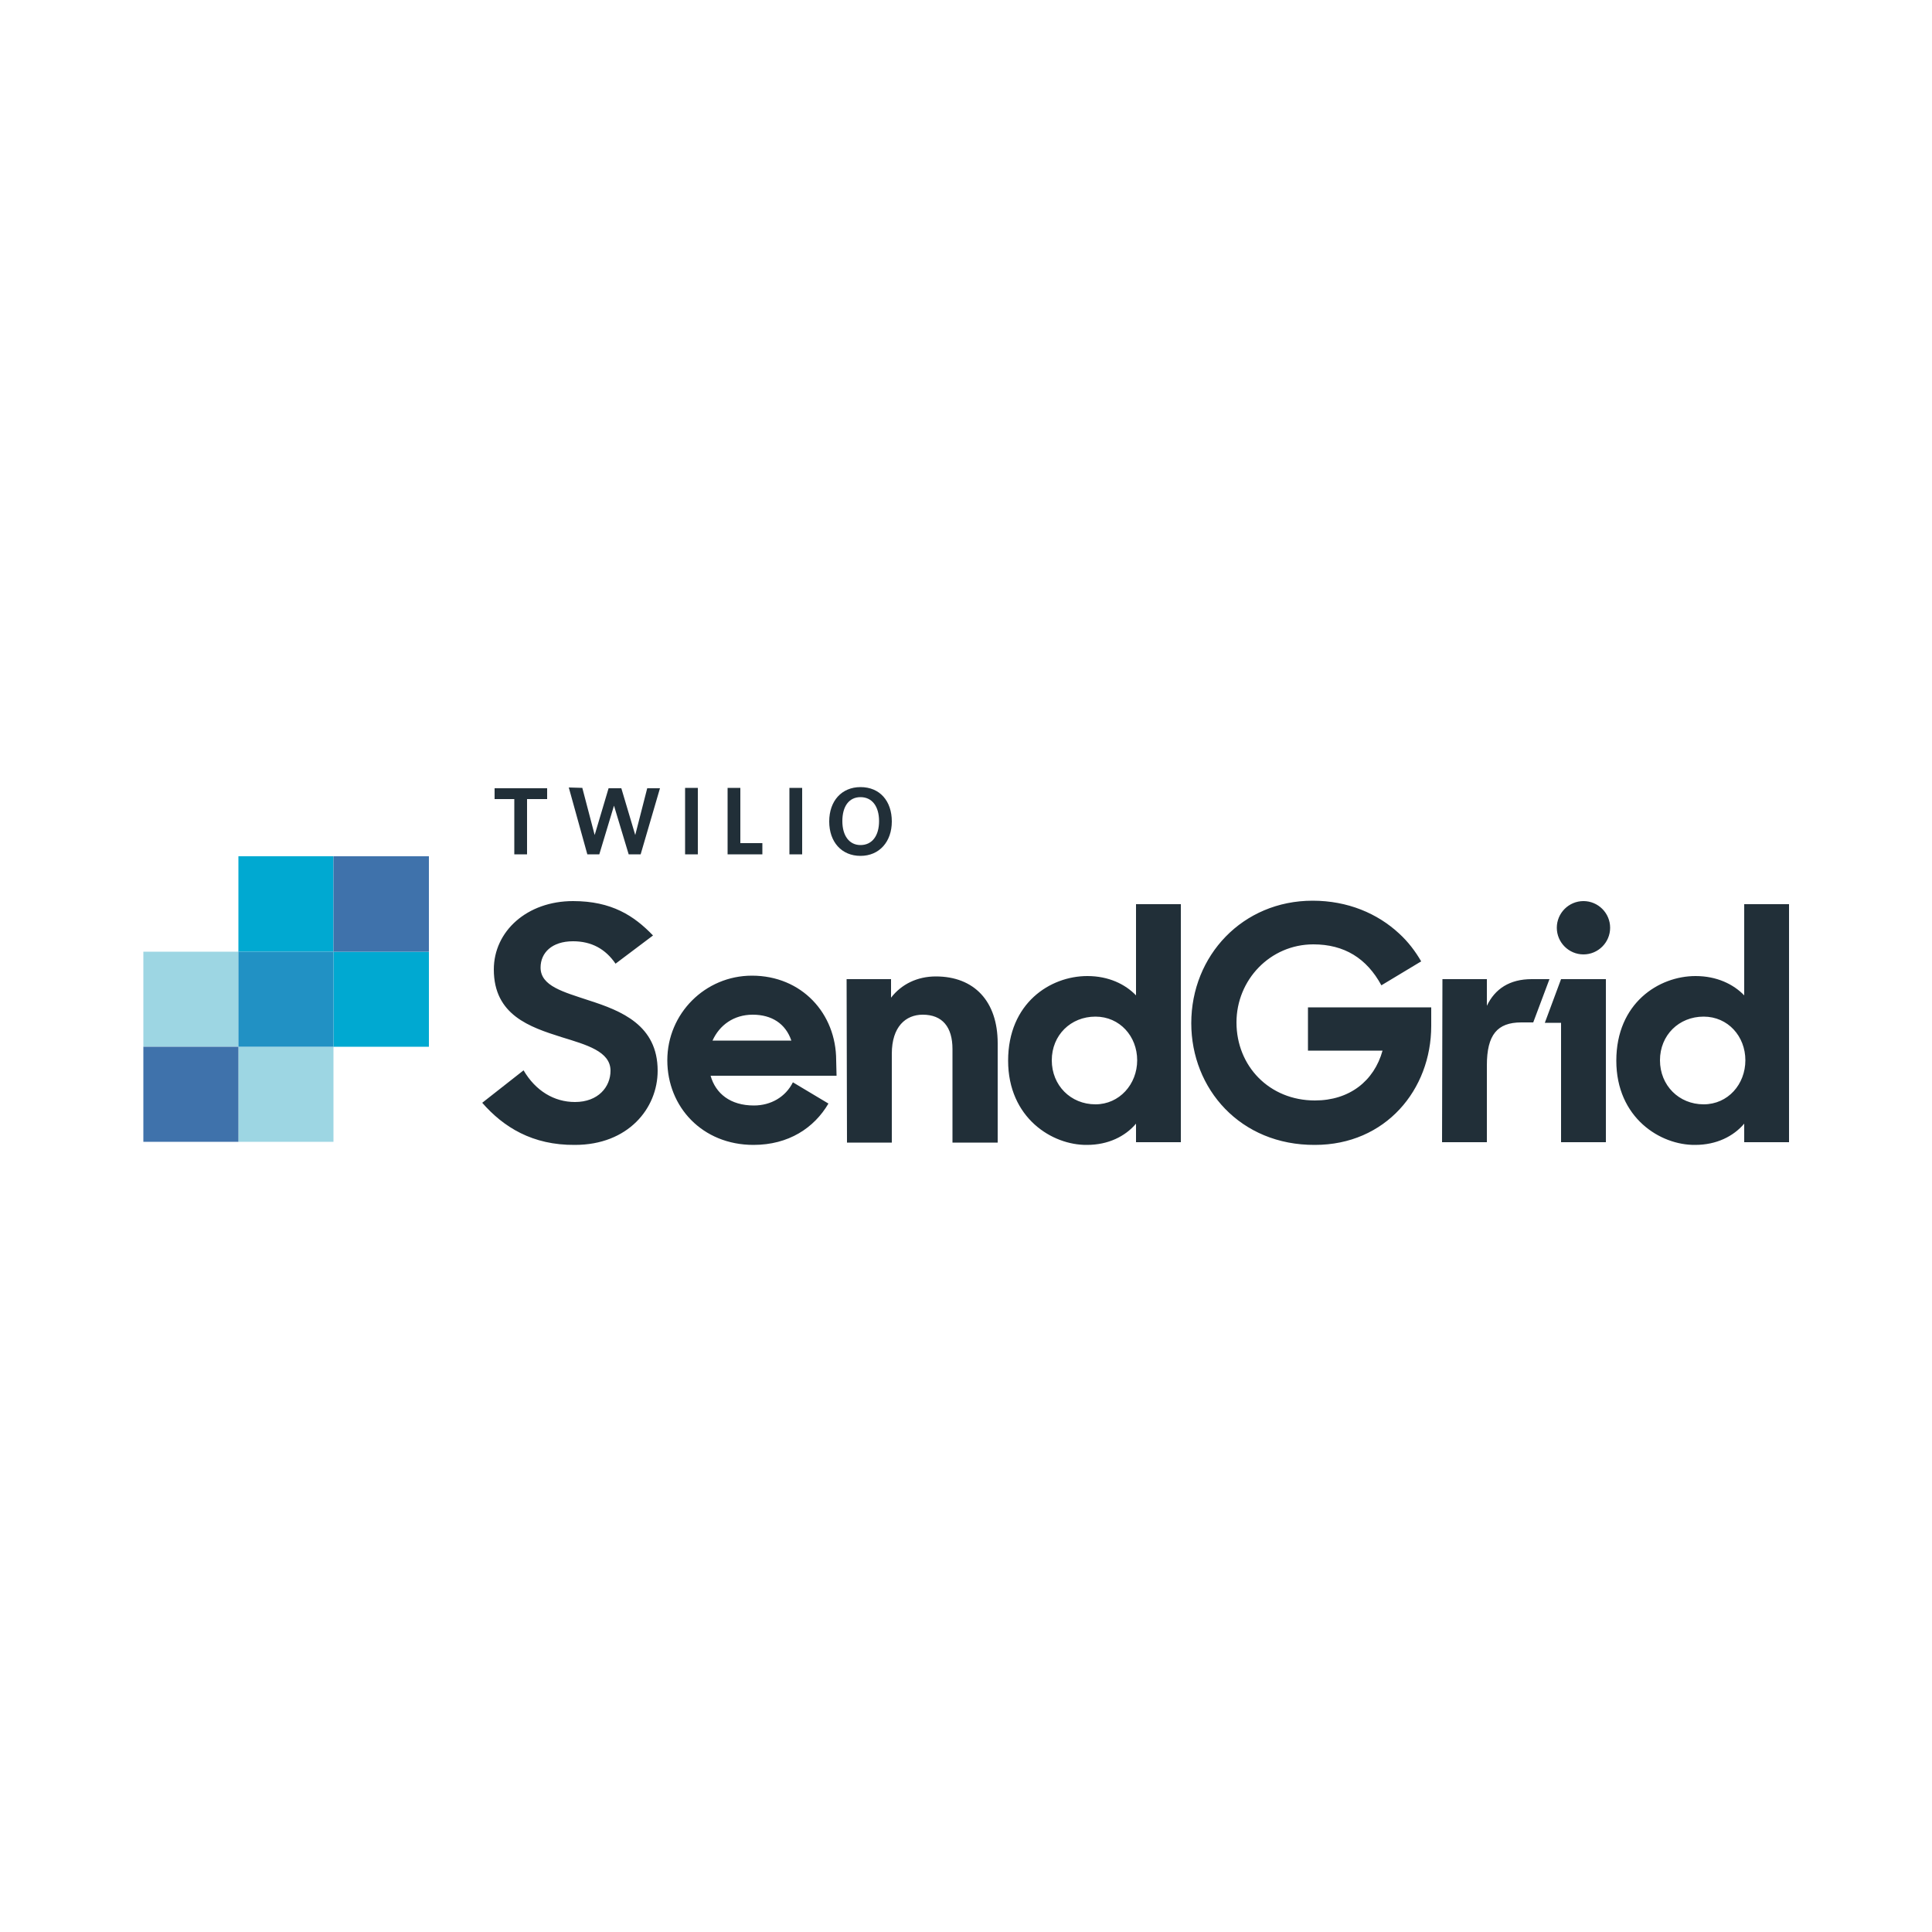
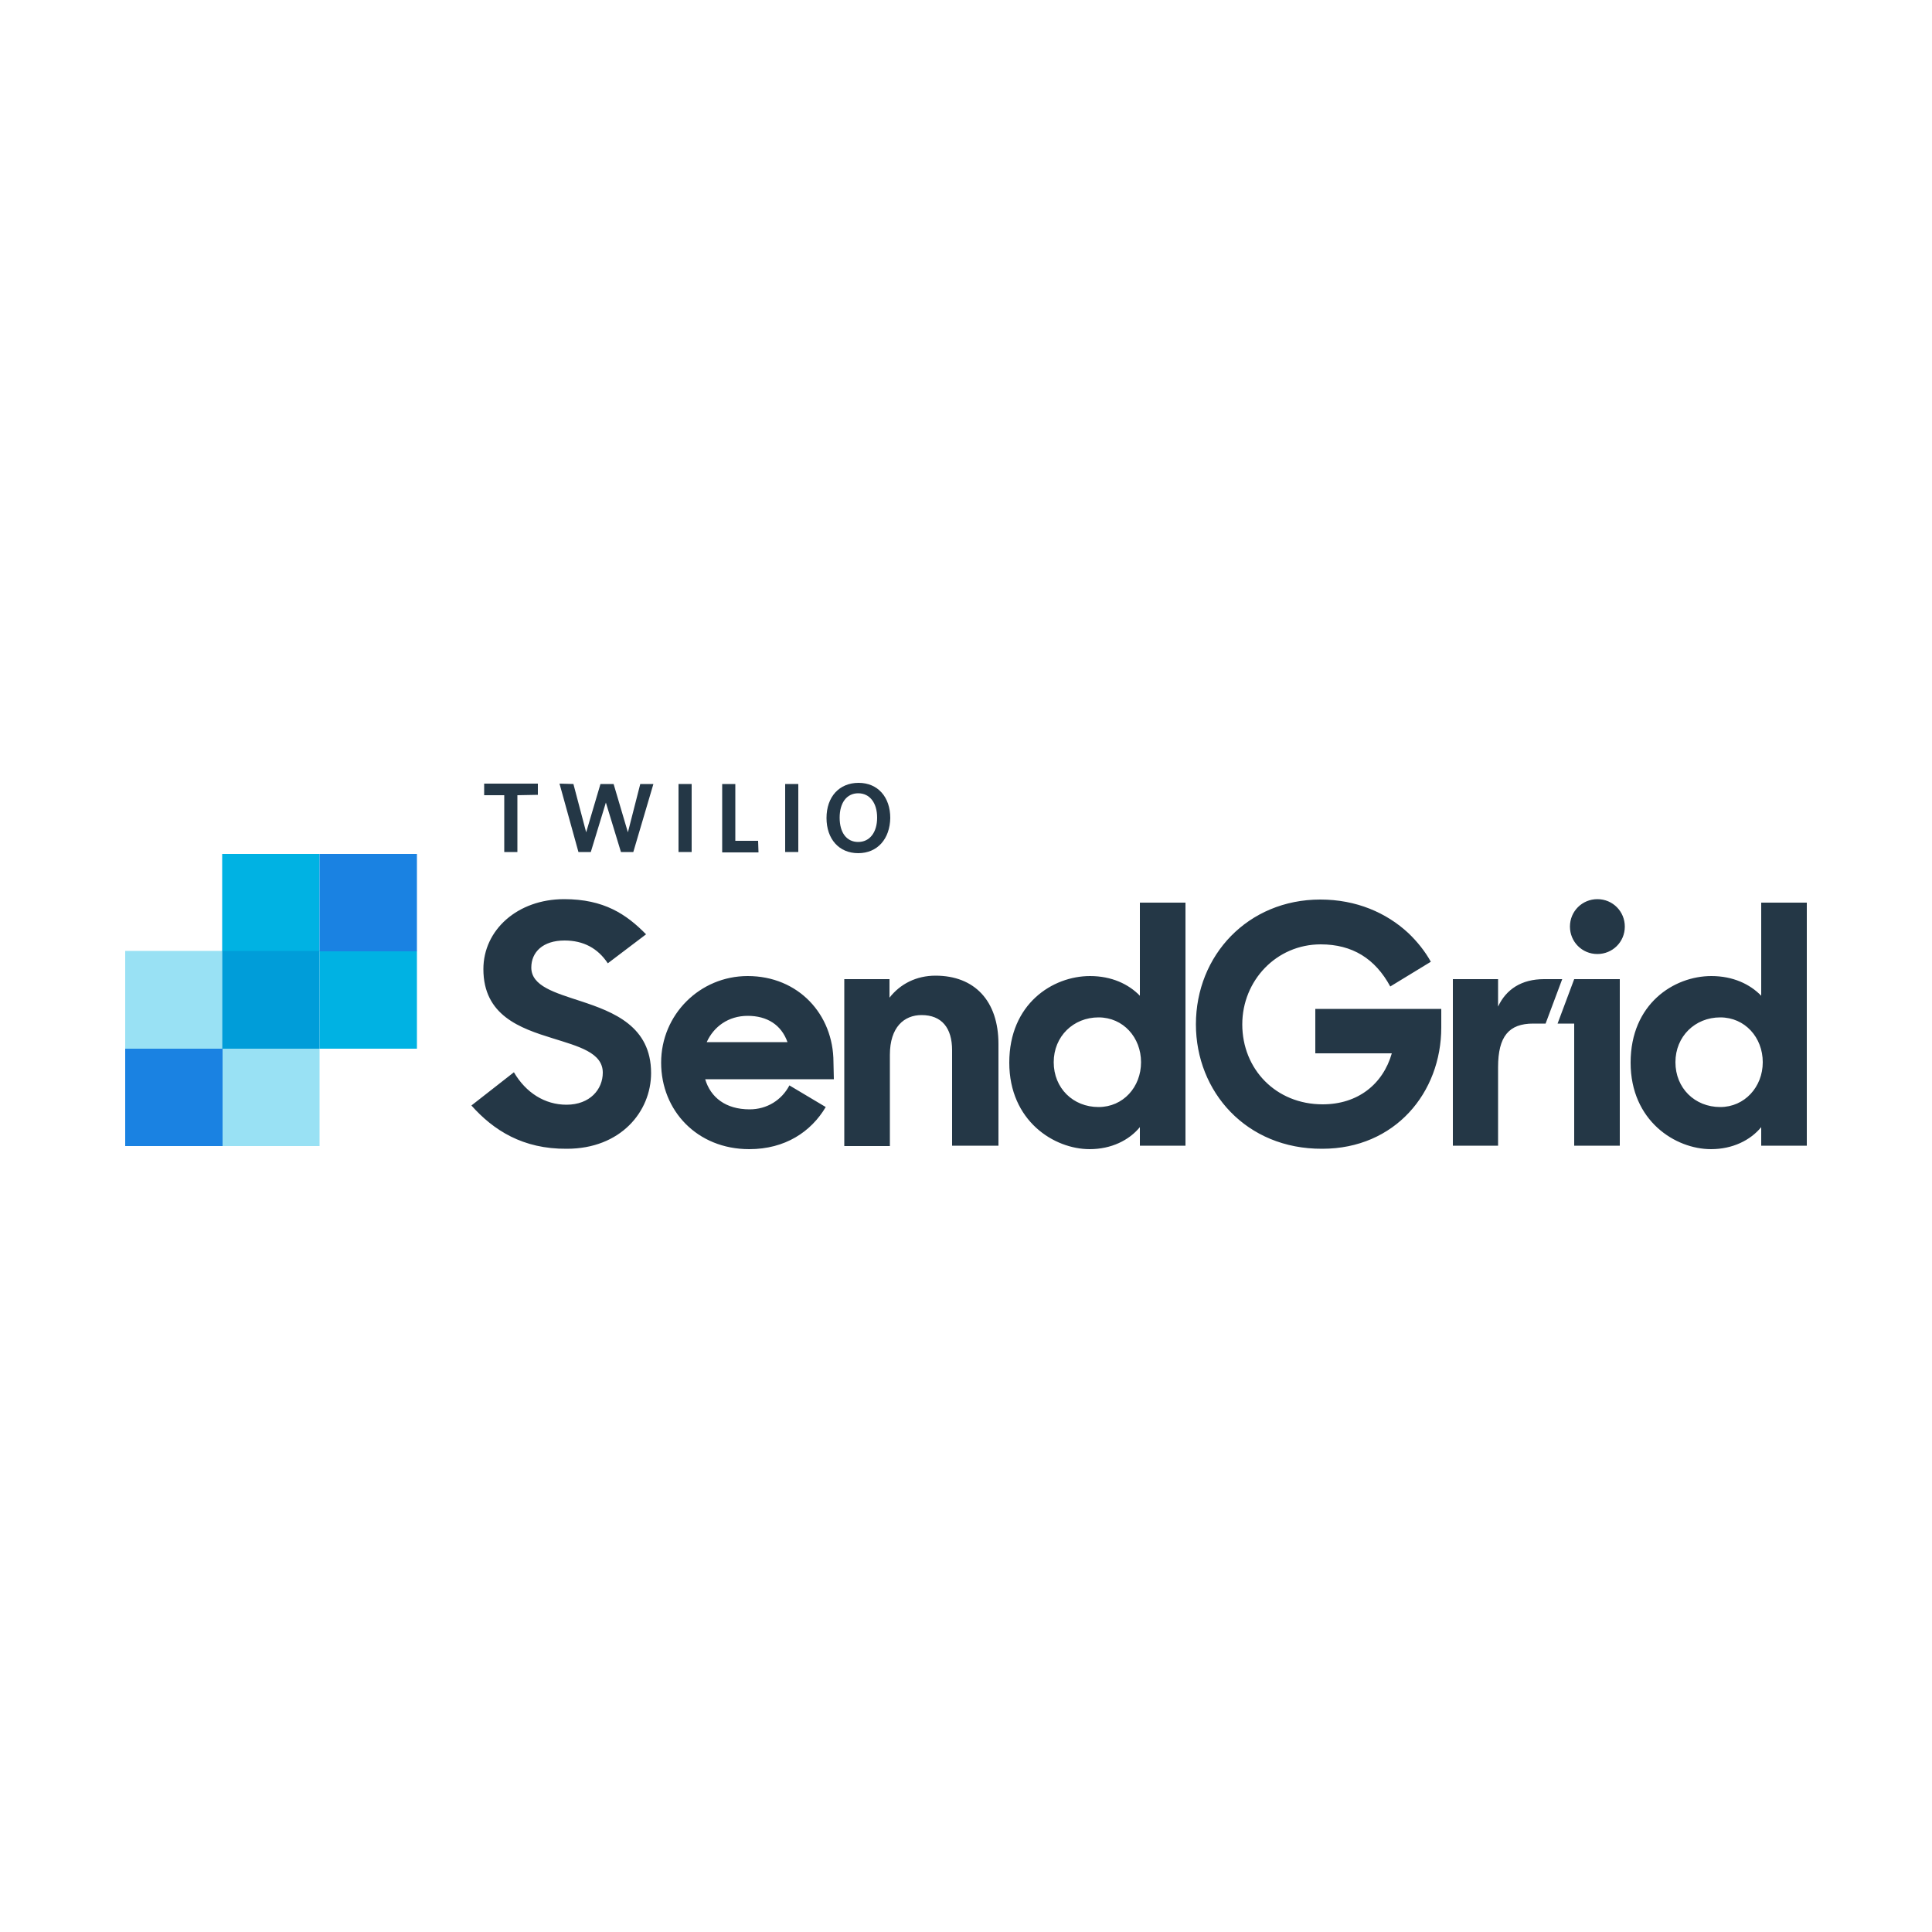
<svg xmlns="http://www.w3.org/2000/svg" version="1.1" id="Layer_1" x="0px" y="0px" viewBox="0 0 500 500" style="enable-background:new 0 0 500 500;" xml:space="preserve">
  <style type="text/css">
- 	.st0{fill:#9DD6E3;}
- 	.st1{fill:#3F72AB;}
- 	.st2{fill:#00A9D1;}
- 	.st3{fill:#2191C4;}
- 	.st4{fill:#212F38;}
+ 	.st0{fill:#243746;}
+ 	.st1{fill:#99E1F4;}
+ 	.st2{fill:#1A82E2;}
+ 	.st3{fill:#00B2E3;}
+ 	.st4{fill:#009DD9;}
</style>
  <g>
-     <polygon id="Fill-2" class="st0" points="61.7,295.5 86.3,295.5 86.3,270.9 61.7,270.9  " />
-     <polygon id="Fill-3" class="st0" points="37.1,270.9 61.7,270.9 61.7,246.3 37.1,246.3  " />
-     <polygon id="Fill-4" class="st1" points="37.1,295.5 61.7,295.5 61.7,270.9 37.1,270.9  " />
-     <polygon id="Fill-5" class="st2" points="86.3,270.9 111,270.9 111,246.3 86.3,246.3  " />
-     <polygon id="Fill-6" class="st2" points="61.7,246.3 86.3,246.3 86.3,221.6 61.7,221.6  " />
-     <polygon id="Fill-7" class="st3" points="61.7,270.9 86.3,270.9 86.3,246.3 61.7,246.3  " />
-     <polygon id="Fill-8" class="st1" points="86.3,246.3 111,246.3 111,221.6 86.3,221.6  " />
-     <path class="st4" d="M184.4,269.3c1.8-4,5.5-6.7,10.4-6.7c4.9,0,8.5,2.3,10,6.7H184.4z M216.4,274.4c0-12.1-8.9-21.9-21.8-21.9   c-12.1,0-21.9,9.8-21.9,21.9s9.1,21.9,22.3,21.9c9.1,0,15.7-4.4,19.4-10.7l-9.2-5.5c-1.9,3.8-5.7,6-10.1,6c-6.1,0-9.9-3.1-11.2-7.7   h32.6L216.4,274.4L216.4,274.4z M451.7,274.4c0-6.2-4.5-11.3-10.8-11.3c-6.4,0-11.3,4.8-11.3,11.3s4.9,11.4,11.3,11.4   C447.2,285.8,451.7,280.6,451.7,274.4L451.7,274.4z M418.3,274.5c0-14.9,11-21.9,20.5-21.9c5.5,0,9.8,2.1,12.6,5v-23.6h11.6v61.6   h-11.6v-4.8c-2.8,3.3-7.2,5.5-12.7,5.5C429.7,296.4,418.3,289.3,418.3,274.5L418.3,274.5z M409.8,247c3.8,0,6.9-3.1,6.9-6.9   s-3.1-6.9-6.9-6.9c-3.8,0-6.9,3.1-6.9,6.9S406,247,409.8,247L409.8,247z M404,253.4h11.6v42.2H404v-30.9h-4.2L404,253.4z    M373.3,253.4h11.5v6.9c2.1-4.4,5.9-6.9,11.6-6.9h4.6l-4.2,11.2h-3.1c-6.2,0-8.9,3.2-8.9,11.1v19.9h-11.6L373.3,253.4L373.3,253.4z    M308.3,264.8c0-17.5,13.3-31.7,31.4-31.7c9.1,0,16.8,3.3,22.4,8.5c2.3,2.1,4.2,4.6,5.7,7.2l-10.3,6.2c-3.8-7-9.6-10.6-17.6-10.6   c-11.2,0-19.9,9.2-19.9,20.2c0,11.3,8.5,20.2,20.3,20.2c8.9,0,15.3-5,17.5-12.9h-19.3v-11.2h31.9v4.8c0,16.5-11.8,30.8-30.1,30.8   C321,296.4,308.3,281.8,308.3,264.8L308.3,264.8z M294.3,274.4c0-6.2-4.5-11.3-10.8-11.3c-6.4,0-11.3,4.8-11.3,11.3   s4.9,11.4,11.3,11.4C289.7,285.8,294.3,280.6,294.3,274.4L294.3,274.4z M260.9,274.5c0-14.9,10.9-21.9,20.5-21.9   c5.5,0,9.8,2.1,12.6,5v-23.6h11.6v61.6H294v-4.8c-2.8,3.3-7.2,5.5-12.7,5.5C272.3,296.4,260.9,289.3,260.9,274.5L260.9,274.5z    M219.1,253.4h11.5v4.8c2.7-3.5,6.8-5.5,11.6-5.5c9.9,0,16,6.4,16,17.3v25.7h-11.7v-24.2c0-5.7-2.6-8.9-7.7-8.9   c-4.4,0-8,3.1-8,10.1v23h-11.6L219.1,253.4L219.1,253.4z M124.8,285.4l10.7-8.4c3.1,5.3,7.9,8.2,13.3,8.2c6,0,9.2-3.9,9.2-8.1   c0-5-6.2-6.7-12.7-8.7c-8.2-2.6-17.5-5.7-17.5-17.5c0-9.9,8.6-17.7,20.5-17.7c10,0,15.8,3.8,20.7,8.9l-9.7,7.3   c-2.6-3.8-6.2-5.8-11-5.8c-5.5,0-8.4,3-8.4,6.8c0,4.8,5.9,6.3,12.5,8.5c8.4,2.7,17.8,6.4,17.8,18.2c0,9.8-7.7,19.2-21.4,19.2   C137.8,296.4,130.3,291.7,124.8,285.4L124.8,285.4z M136.4,206.8v14.3h-3.3v-14.3H128V204h13.6v2.8H136.4 M165.8,221.1h-3.1   l-3.8-12.6l-3.8,12.6h-3.1l-4.8-17.3l3.5,0.1l3.2,12.2l3.6-12.1h3.3l3.6,12.1l3.1-12.1h3.3L165.8,221.1 M177.3,221.1h3.3v-17.2   h-3.3V221.1z M188.3,221.1v-17.2h3.3v14.3h5.7v2.9L188.3,221.1 M204.3,221.1h3.3v-17.2h-3.3V221.1z M222.7,206.3   c-3,0-4.7,2.4-4.7,6.2s1.8,6.2,4.7,6.2c3,0,4.8-2.4,4.8-6.2S225.7,206.3,222.7,206.3 M222.7,221.5c-4.9,0-8.1-3.6-8.1-8.9   c0-5.3,3.2-8.9,8.1-8.9c5,0,8.1,3.6,8.1,8.9C230.8,217.8,227.6,221.5,222.7,221.5" />
+     <g>
+       <path class="st0" d="M122,286.1l11-8.6c3.1,5.3,8,8.4,13.6,8.4c6.1,0,9.4-4,9.4-8.3c0-5.2-6.3-6.8-13-8.9    c-8.4-2.6-17.9-5.9-17.9-17.9c0-10.1,8.8-18.1,20.9-18.1c10.3,0,16.1,3.9,21.2,9.1l-9.9,7.5c-2.6-3.9-6.3-5.9-11.2-5.9    c-5.6,0-8.6,3-8.6,7c0,4.8,6.1,6.5,12.8,8.7c8.5,2.8,18.2,6.5,18.2,18.6c0,10-7.9,19.6-21.8,19.6    C135.3,297.4,127.7,292.5,122,286.1z M218.5,253.4h11.7v4.8c2.8-3.6,7-5.7,11.9-5.7c10.1,0,16.3,6.5,16.3,17.7v26.3h-12v-24.7    c0-5.8-2.7-9.1-7.9-9.1c-4.5,0-8.2,3.1-8.2,10.3v23.6h-11.8L218.5,253.4L218.5,253.4z M261.2,275c0-15.2,11.2-22.4,20.9-22.4    c5.6,0,10,2.1,12.9,5.1v-24.1h11.8v62.9H295v-4.8c-2.8,3.4-7.4,5.7-13,5.7C272.8,297.4,261.2,290.1,261.2,275z M295.3,274.9    c0-6.4-4.6-11.6-11-11.6c-6.5,0-11.6,4.9-11.6,11.6s5,11.6,11.6,11.6C290.7,286.5,295.3,281.3,295.3,274.9z M309.5,265.1    c0-17.9,13.5-32.3,32.2-32.3c9.3,0,17.1,3.4,22.8,8.7c2.3,2.2,4.3,4.7,5.8,7.4l-10.5,6.4c-3.9-7.2-9.8-10.9-18-10.9    c-11.5,0-20.3,9.4-20.3,20.7c0,11.6,8.7,20.7,20.8,20.7c9.1,0,15.6-5.2,17.9-13.2h-19.8v-11.5H373v4.8c0,16.9-12,31.4-30.8,31.4    C322.5,297.4,309.5,282.5,309.5,265.1z M376,253.4h11.7v7.1c2.1-4.5,6.1-7.1,11.9-7.1h4.7l-4.3,11.5h-3.2c-6.3,0-9.1,3.3-9.1,11.3    v20.3H376L376,253.4L376,253.4z M407.4,253.4h11.8v43.1h-11.8v-31.6h-4.3L407.4,253.4z M413.4,246.9c3.9,0,7.1-3.1,7.1-7.1    c0-3.9-3.1-7.1-7.1-7.1c-3.9,0-7.1,3.1-7.1,7.1C406.3,243.7,409.4,246.9,413.4,246.9z M422,275c0-15.2,11.2-22.4,20.9-22.4    c5.6,0,10,2.1,12.9,5.1v-24.1h11.8v62.9h-11.8v-4.8c-2.8,3.4-7.4,5.7-13,5.7C433.6,297.4,422,290.1,422,275z M456.2,274.9    c0-6.4-4.6-11.6-11-11.6c-6.5,0-11.6,4.9-11.6,11.6s5,11.6,11.6,11.6C451.5,286.5,456.2,281.3,456.2,274.9z M215.7,274.9    c0-12.4-9.1-22.3-22.2-22.3c-12.4,0-22.4,10-22.4,22.4s9.3,22.4,22.8,22.4c9.3,0,16-4.5,19.8-10.9l-9.4-5.6    c-2,3.8-5.8,6.2-10.3,6.2c-6.2,0-10.1-3.1-11.5-7.8h33.3L215.7,274.9L215.7,274.9z M182.9,269.7c1.8-4,5.6-6.8,10.6-6.8    c5,0,8.7,2.3,10.3,6.8H182.9z" />
+     </g>
+     <g>
+       <rect x="57.5" y="271.4" class="st1" width="25.2" height="25.2" />
+       <polygon class="st1" points="57.5,246.1 57.5,246.1 57.5,246.1 32.4,246.1 32.4,271.4 57.5,271.4   " />
+       <rect x="32.4" y="271.4" class="st2" width="25.2" height="25.2" />
+       <polygon class="st3" points="107.9,246.1 107.9,246.1 82.7,246.1 82.7,271.4 107.9,271.4   " />
+       <rect x="57.5" y="221" class="st3" width="25.2" height="25.2" />
+       <polygon class="st4" points="57.5,246.1 57.5,271.4 82.7,271.4 82.7,246.1 82.7,246.1   " />
+       <rect x="82.7" y="221" class="st2" width="25.2" height="25.2" />
+     </g>
+     <g>
+       <g>
+         <path class="st0" d="M133.9,205.8v14.7h-3.4v-14.7h-5.2v-3h13.9v2.9L133.9,205.8L133.9,205.8z" />
+         <path class="st0" d="M163.9,220.5h-3.2l-3.9-12.8l-3.9,12.8h-3.2l-4.9-17.7l3.6,0.1l3.3,12.5l3.7-12.5h3.4l3.7,12.5l3.2-12.5h3.4     L163.9,220.5z" />
+         <path class="st0" d="M175.6,220.5v-17.6h3.4v17.6H175.6z" />
+         <path class="st0" d="M186.9,220.5v-17.6h3.4v14.7h5.9l0.1,3H186.9z" />
+         <path class="st0" d="M203.2,220.5v-17.6h3.4v17.6H203.2z" />
+         <path class="st0" d="M222.1,220.8c-5,0-8.2-3.7-8.2-9.1c0-5.5,3.3-9.1,8.3-9.1c5,0,8.2,3.7,8.2,9.1     C230.3,217.1,227.1,220.8,222.1,220.8z M222.1,205.3c-3,0-4.8,2.5-4.8,6.3c0,3.9,1.8,6.3,4.8,6.3c3,0,4.9-2.5,4.9-6.3     C227,207.8,225.1,205.3,222.1,205.3z" />
+       </g>
+     </g>
  </g>
</svg>
